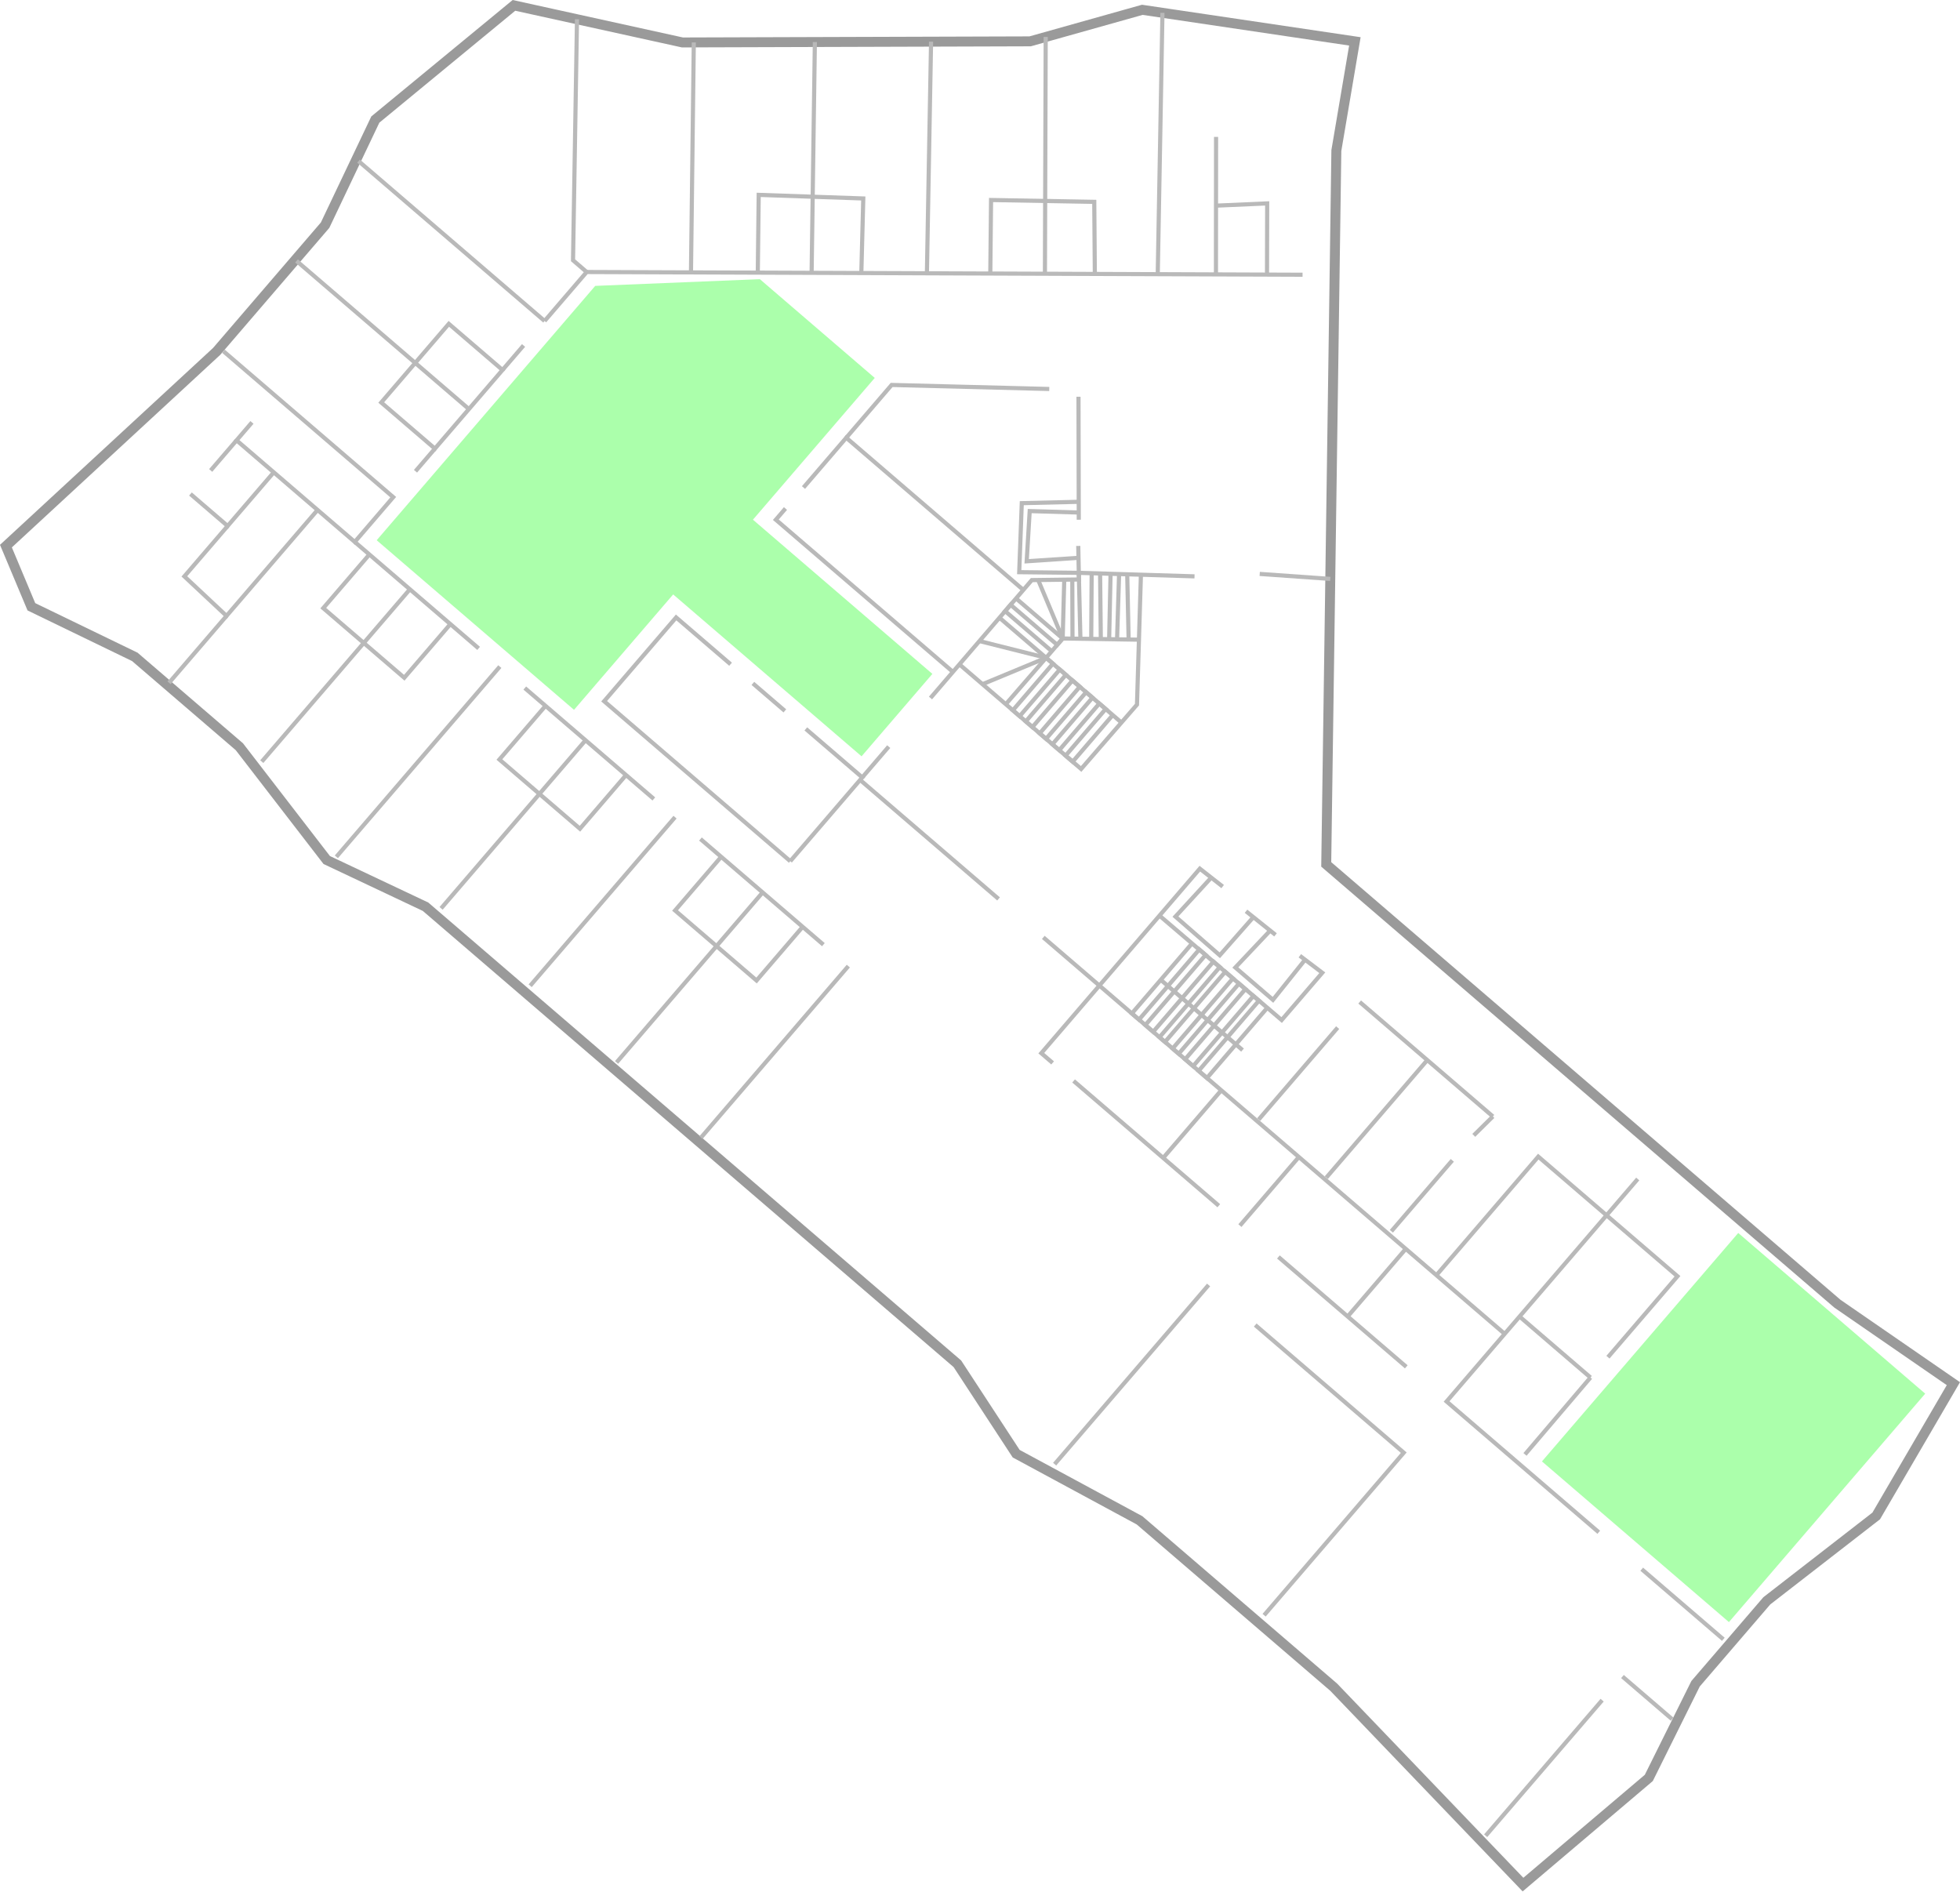
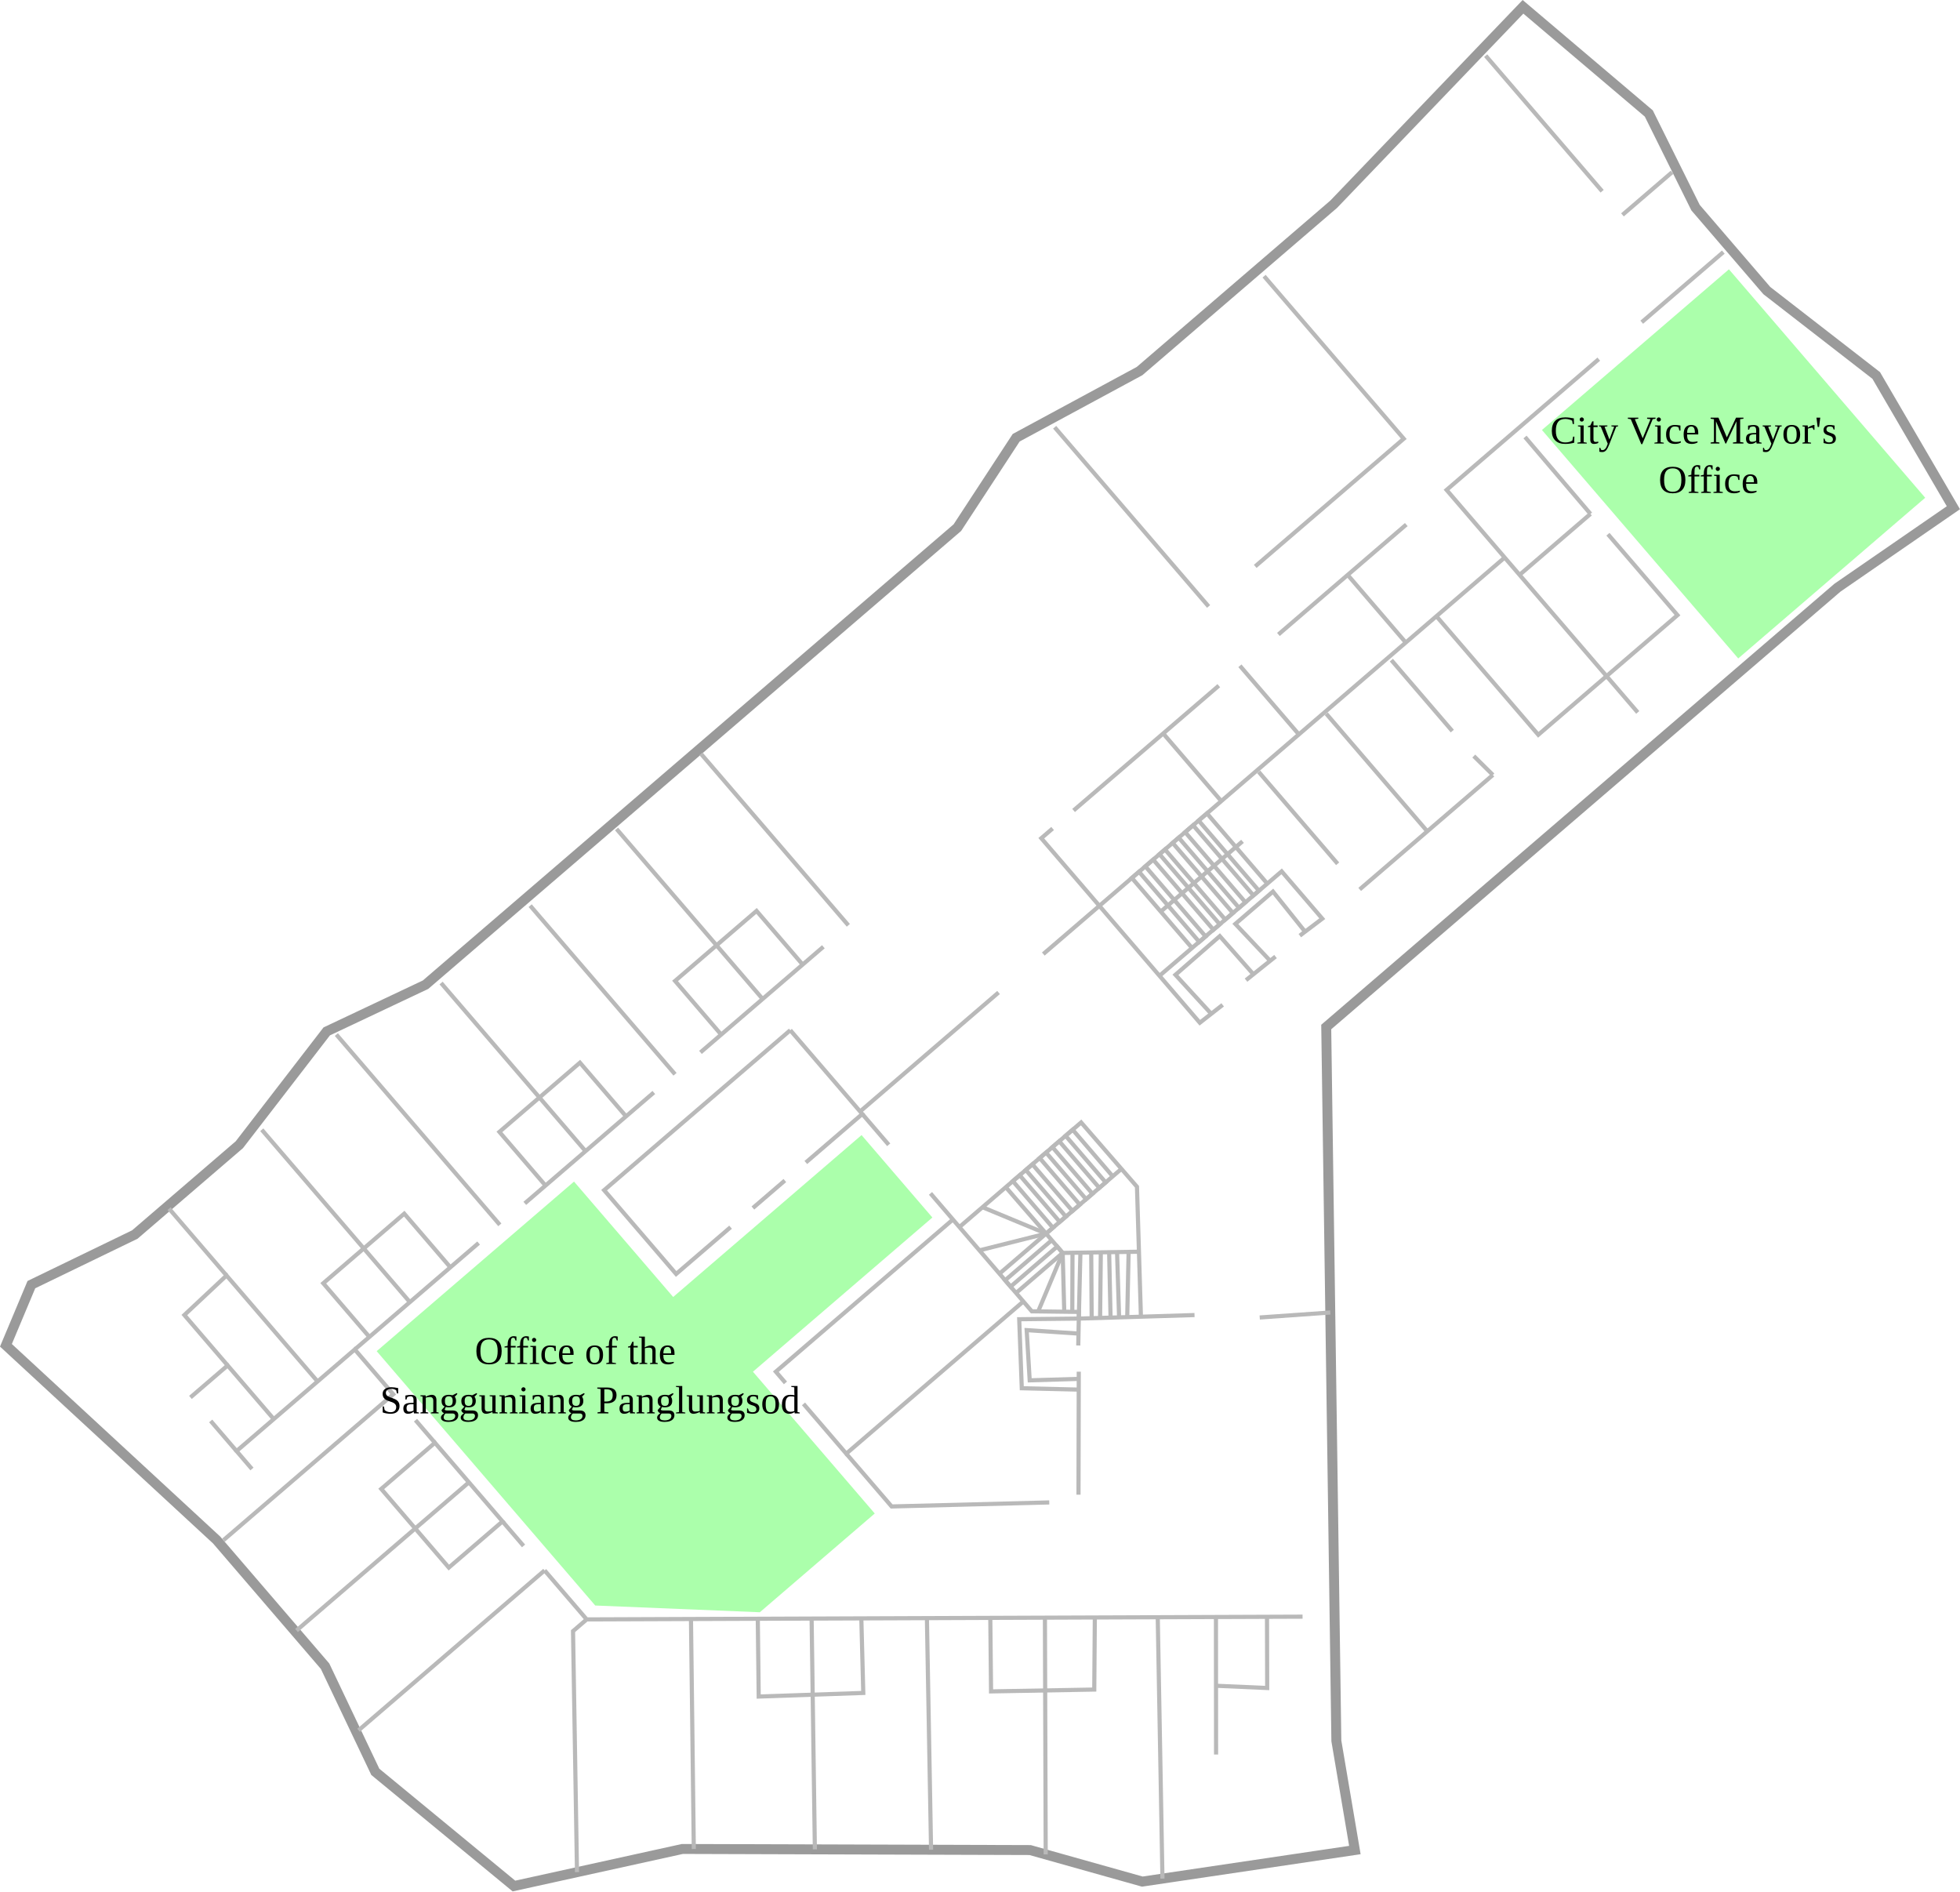
<svg xmlns="http://www.w3.org/2000/svg" width="171.357mm" height="165.342mm" viewBox="0 0 647.648 624.915" version="1.1" id="svg1" xml:space="preserve">
  <defs id="defs1" />
  <g id="layer1" transform="translate(-215.4899,-109.3864)">
-     <g id="g1" transform="matrix(0.5490305,0.4717765,-0.4717765,0.5490305,477.1148,-122.3407)">
+     <g id="g1" transform="matrix(0.5490305,-0.4717765,-0.4717765,-0.5490305,477.1148,966.0286)">
      <g id="layer2">
        <path style="fill:#59ff59;fill-opacity:0;stroke:#9a9a9a;stroke-width:4.535;stroke-dasharray:none;stroke-opacity:1" d="m 114.044,459.585 v 75.963 l -15.032,130.079 26.858,13.429 50.709,-13.429 h 62.935 l 63.937,13.228 48.103,-13.228 h 320.086 l 47.101,13.629 62.534,-13.629 h 116.85 l 124.266,12.026 11.825,-74.359 -11.825,-46.5 V 506.886 l 12.627,-61.933 -12.627,-68.747 -63.937,6.815 H 650.795 L 441.947,132.885 415.891,89.592 332.913,141.904 303.45,186.199 183.393,290.021 l -69.349,37.28 -14.03,80.773 z" id="path16" />
        <path style="fill:#59ff59;fill-opacity:0;stroke:#b9b9b9;stroke-width:1.89;stroke-dasharray:none;stroke-opacity:1" d="m 116.349,533.453 h 102.191 v 26.948 h -71.146 v -10.791" id="path35" />
        <path style="fill:#59ff59;fill-opacity:0;stroke:#b9b9b9;stroke-width:1.89;stroke-dasharray:none;stroke-opacity:1" d="m 147.394,560.401 v 18.121" id="path36" />
        <path style="fill:#59ff59;fill-opacity:0;stroke:#b9b9b9;stroke-width:1.89;stroke-dasharray:none;stroke-opacity:1" d="m 147.394,592.694 h 22.393 v -32.293" id="path37" />
        <path style="fill:#59ff59;fill-opacity:0;stroke:#b9b9b9;stroke-width:1.89;stroke-dasharray:none;stroke-opacity:1" d="m 169.787,592.694 v 30.329 l 26.361,1.134 v -63.756" id="path38" />
        <path style="fill:#59ff59;fill-opacity:0;stroke:#b9b9b9;stroke-width:1.89;stroke-dasharray:none;stroke-opacity:1" d="m 218.54,560.401 h 74.547" id="path39" />
        <path style="fill:#59ff59;fill-opacity:0;stroke:#b9b9b9;stroke-width:1.89;stroke-dasharray:none;stroke-opacity:1" d="m 320.866,560.401 h 77.665" id="path40" />
        <path style="fill:#59ff59;fill-opacity:0;stroke:#b9b9b9;stroke-width:1.89;stroke-dasharray:none;stroke-opacity:1" d="M 426.592,560.401 H 500.573" id="path41" />
        <path style="fill:#59ff59;fill-opacity:0;stroke:#b9b9b9;stroke-width:1.89;stroke-dasharray:none;stroke-opacity:1" d="m 515.596,560.401 v 103.221" id="path42" />
        <path style="fill:#59ff59;fill-opacity:0;stroke:#b9b9b9;stroke-width:1.89;stroke-dasharray:none;stroke-opacity:1" d="m 439.064,560.401 v 32.293 h 49.037 v -32.293" id="path43" />
        <path style="fill:#59ff59;fill-opacity:0;stroke:#b9b9b9;stroke-width:1.89;stroke-dasharray:none;stroke-opacity:1" d="m 464.008,560.401 v 102.305" id="path44" />
        <path style="fill:#59ff59;fill-opacity:0;stroke:#b9b9b9;stroke-width:1.89;stroke-dasharray:none;stroke-opacity:1" d="m 357.431,560.401 v 101.172" id="path45" />
        <path style="fill:#59ff59;fill-opacity:0;stroke:#b9b9b9;stroke-width:1.89;stroke-dasharray:none;stroke-opacity:1" d="m 333.337,560.401 v 32.293 h 48.47 v -32.293" id="path46" />
        <path style="fill:#59ff59;fill-opacity:0;stroke:#b9b9b9;stroke-width:1.89;stroke-dasharray:none;stroke-opacity:1" d="m 227.327,560.401 v 32.293 h 48.753 v -32.293" id="path47" />
        <path style="fill:#59ff59;fill-opacity:0;stroke:#b9b9b9;stroke-width:1.89;stroke-dasharray:none;stroke-opacity:1" d="M 251.704,560.401 V 664.124" id="path48" />
        <path style="fill:#59ff59;fill-opacity:0;stroke:#b9b9b9;stroke-width:1.89;stroke-dasharray:none;stroke-opacity:1" d="M 305.843,560.401 V 674.895" id="path49" />
        <path style="fill:#59ff59;fill-opacity:0;stroke:#b9b9b9;stroke-width:1.89;stroke-dasharray:none;stroke-opacity:1" d="M 411.286,560.401 V 661.856" id="path50" />
        <path style="fill:#59ff59;fill-opacity:0;stroke:#b9b9b9;stroke-width:1.89;stroke-dasharray:none;stroke-opacity:1" d="m 196.147,624.157 v 40.25" id="path51" />
        <path style="fill:#59ff59;fill-opacity:0;stroke:#b9b9b9;stroke-width:1.89;stroke-dasharray:none;stroke-opacity:1" d="M 218.54,480.448 H 114.797" id="path52" />
        <path style="fill:#59ff59;fill-opacity:0;stroke:#b9b9b9;stroke-width:1.89;stroke-dasharray:none;stroke-opacity:1" d="m 218.54,456.922 h -32.313 v 47.336 h 32.313 z" id="path54" />
        <path style="fill:#59ff59;fill-opacity:0;stroke:#b9b9b9;stroke-width:1.89;stroke-dasharray:none;stroke-opacity:1" d="m 218.54,504.258 v 13.606" id="path55" />
        <path style="fill:#59ff59;fill-opacity:0;stroke:#b9b9b9;stroke-width:1.89;stroke-dasharray:none;stroke-opacity:1" d="M 218.54,456.922 V 442.182" id="path56" />
        <path style="fill:#59ff59;fill-opacity:0;stroke:#b9b9b9;stroke-width:1.89;stroke-dasharray:none;stroke-opacity:1" d="M 218.54,427.443 H 106.577" id="path57" />
        <path style="fill:#59ff59;fill-opacity:0;stroke:#b9b9b9;stroke-width:1.89;stroke-dasharray:none;stroke-opacity:1" d="M 218.54,427.443 V 397.964 L 467.197,185.943" id="path58" />
        <path style="fill:#59ff59;fill-opacity:0;stroke:#b9b9b9;stroke-width:1.89;stroke-dasharray:none;stroke-opacity:1" d="m 218.54,397.964 -8.22,1e-5 -70.319,-84.616" id="path59" />
        <path style="fill:#59ff59;fill-opacity:0;stroke:#b9b9b9;stroke-width:1.89;stroke-dasharray:none;stroke-opacity:1" d="m 187.329,286.618 67.435,80.459" id="path60" />
        <path style="fill:#59ff59;fill-opacity:0;stroke:#b9b9b9;stroke-width:1.89;stroke-dasharray:none;stroke-opacity:1" d="m 277.972,347.289 -22.825,-27.203 37.28,-29.864 21.51,26.401" id="path61" />
        <path style="fill:#59ff59;fill-opacity:0;stroke:#b9b9b9;stroke-width:1.89;stroke-dasharray:none;stroke-opacity:1" d="M 296.668,331.347 229.13,250.469" id="path62" />
        <path style="fill:#59ff59;fill-opacity:0;stroke:#b9b9b9;stroke-width:1.89;stroke-dasharray:none;stroke-opacity:1" d="M 336.718,297.198 269.251,215.773" id="path63" />
        <path style="fill:#59ff59;fill-opacity:0;stroke:#b9b9b9;stroke-width:1.89;stroke-dasharray:none;stroke-opacity:1" d="M 358.734,278.425 337.122,252.742 373.4,222.677 395.048,247.462" id="path64" />
        <path style="fill:#59ff59;fill-opacity:0;stroke:#b9b9b9;stroke-width:1.89;stroke-dasharray:none;stroke-opacity:1" d="m 377.71,262.245 -70.167,-82.2" id="path65" />
        <path style="fill:#59ff59;fill-opacity:0;stroke:#b9b9b9;stroke-width:1.89;stroke-dasharray:none;stroke-opacity:1" d="M 416.897,228.832 340.777,136.947" id="path66" />
        <path style="fill:#59ff59;fill-opacity:0;stroke:#b9b9b9;stroke-width:1.89;stroke-dasharray:none;stroke-opacity:1" d="M 437.115,211.593 396.249,163.951" id="path67" />
        <path style="fill:#59ff59;fill-opacity:0;stroke:#b9b9b9;stroke-width:1.89;stroke-dasharray:none;stroke-opacity:1" d="M 454.848,196.472 433.729,171.768 416.682,187.772" id="path68" />
        <path style="fill:#59ff59;fill-opacity:0;stroke:#b9b9b9;stroke-width:1.89;stroke-dasharray:none;stroke-opacity:1" d="M 464.291,541.36 H 352.258 v -50.424 h 32.767" id="path75" />
        <path style="fill:#59ff59;fill-opacity:0;stroke:#b9b9b9;stroke-width:1.89;stroke-dasharray:none;stroke-opacity:1" d="m 398.454,490.936 h 19.241" id="path76" />
        <path style="fill:#59ff59;fill-opacity:0;stroke:#b9b9b9;stroke-width:1.89;stroke-dasharray:none;stroke-opacity:1" d="m 430.322,490.936 h 33.969 v 50.424" id="path77" />
        <path style="fill:#59ff59;fill-opacity:0;stroke:#b9b9b9;stroke-width:1.89;stroke-dasharray:none;stroke-opacity:1" d="M 464.291,490.936 V 472.412" id="path78" />
        <path style="fill:#59ff59;fill-opacity:0;stroke:#b9b9b9;stroke-width:1.89;stroke-dasharray:none;stroke-opacity:1" d="M 464.291,443.15 V 427.443 372.198 L 480.43,357.967 470.208,346.543" id="path79" />
        <path style="fill:#59ff59;fill-opacity:0;stroke:#b9b9b9;stroke-width:1.89;stroke-dasharray:none;stroke-opacity:1" d="M 464.291,427.443 H 357.714 v -6.741" id="path80" />
        <path style="fill:#59ff59;fill-opacity:0;stroke:#b9b9b9;stroke-width:1.89;stroke-dasharray:none;stroke-opacity:1" d="m 357.714,408.074 v -29.952 h 106.577" id="path81" />
        <path style="fill:#59ff59;fill-opacity:0;stroke:#b9b9b9;stroke-width:1.89;stroke-dasharray:none;stroke-opacity:1" d="m 357.714,378.122 v -31.78 l 55.772,-45.497" id="path82" />
        <path style="fill:#59ff59;fill-opacity:0;stroke:#b9b9b9;stroke-width:1.89;stroke-dasharray:none;stroke-opacity:1" d="m 425.913,294.832 36.679,42.491" id="path83" />
        <path style="fill:#59ff59;fill-opacity:0;stroke:#b9b9b9;stroke-width:1.89;stroke-dasharray:none;stroke-opacity:1" d="m 457.248,331.133 -19.31,17.414 19.642,24.653 20.82,-17.5 41.112,-33.209" id="path84" />
        <path style="fill:#59ff59;fill-opacity:0;stroke:#b9b9b9;stroke-width:1.89;stroke-dasharray:none;stroke-opacity:1" d="m 541.36,302.248 25.913,-19.26" id="path85" />
        <path style="fill:#59ff59;fill-opacity:0;stroke:#b9b9b9;stroke-width:1.89;stroke-dasharray:none;stroke-opacity:1" d="m 500.47,337.873 37.282,46.15 -0.2,38.883 h -73.261" id="path86" />
        <path style="fill:#59ff59;fill-opacity:0;stroke:#b9b9b9;stroke-width:1.89;stroke-dasharray:none;stroke-opacity:1" d="M 537.28,394.846 H 465" id="path87" />
        <path style="fill:#59ff59;fill-opacity:0;stroke:#b9b9b9;stroke-width:1.89;stroke-dasharray:none;stroke-opacity:1" d="m 492.211,422.906 0.144,-28.06 h 4.108 v 28.06 h 4.11 v -28.06 h 3.685 v 28.06 h 3.968 v -28.06 h 4.393 v 28.06 h 3.827 v -28.06 h 3.827 v 28.06 h 4.11 v -28.06 h 3.827 v 28.06 h 4.252 v -28.06" id="path98" />
        <path style="fill:#59ff59;fill-opacity:0;stroke:#b9b9b9;stroke-width:1.89;stroke-dasharray:none;stroke-opacity:1" d="m 492.355,394.846 -14.175,28.06" id="path99" />
        <path style="fill:#59ff59;fill-opacity:0;stroke:#b9b9b9;stroke-width:1.89;stroke-dasharray:none;stroke-opacity:1" d="m 492.355,394.846 -28.064,14.031" id="path100" />
        <path style="fill:#59ff59;fill-opacity:0;stroke:#b9b9b9;stroke-width:1.89;stroke-dasharray:none;stroke-opacity:1" d="m 519.111,360.948 -26.758,22.276 0.002,11.622" id="path103" />
        <path style="fill:#59ff59;fill-opacity:0;stroke:#b9b9b9;stroke-width:1.89;stroke-dasharray:none;stroke-opacity:1" d="m 464.291,383.225 h 28.062 v 3.827 H 464.291 v 3.827 h 28.062" id="path104" />
        <path style="fill:#59ff59;fill-opacity:0;stroke:#b9b9b9;stroke-width:1.89;stroke-dasharray:none;stroke-opacity:1" d="M 492.353,383.225 466.476,370.271" id="path105" />
        <path style="fill:#59ff59;fill-opacity:0;stroke:#b9b9b9;stroke-width:1.89;stroke-dasharray:none;stroke-opacity:1" d="m 475.403,362.399 16.95,20.825" id="path106" />
        <path style="fill:#59ff59;fill-opacity:0;stroke:#b9b9b9;stroke-width:1.89;stroke-dasharray:none;stroke-opacity:1" d="M 495.797,380.357 478.155,359.972" id="path107" />
        <path style="fill:#59ff59;fill-opacity:0;stroke:#b9b9b9;stroke-width:1.89;stroke-dasharray:none;stroke-opacity:1" d="m 478.401,355.7 20.172,22.347" id="path108" />
        <path style="fill:#59ff59;fill-opacity:0;stroke:#b9b9b9;stroke-width:1.89;stroke-dasharray:none;stroke-opacity:1" d="m 502.366,374.889 -19.396,-22.88" id="path109" />
        <path style="fill:#59ff59;fill-opacity:0;stroke:#b9b9b9;stroke-width:1.89;stroke-dasharray:none;stroke-opacity:1" d="M 485.965,349.59 505.732,372.086" id="path110" />
        <path style="fill:#59ff59;fill-opacity:0;stroke:#b9b9b9;stroke-width:1.89;stroke-dasharray:none;stroke-opacity:1" d="M 508.655,369.653 489.683,346.587" id="path111" />
        <path style="fill:#59ff59;fill-opacity:0;stroke:#b9b9b9;stroke-width:1.89;stroke-dasharray:none;stroke-opacity:1" d="m 492.715,344.138 18.716,23.204" id="path112" />
        <path style="fill:#59ff59;fill-opacity:0;stroke:#b9b9b9;stroke-width:1.89;stroke-dasharray:none;stroke-opacity:1" d="M 515.489,363.964 495.604,341.804" id="path113" />
        <path style="fill:#59ff59;fill-opacity:0;stroke:#b9b9b9;stroke-width:1.89;stroke-dasharray:none;stroke-opacity:1" d="m 460.448,334.84 -17.416,14.087 13.889,18.283 16.911,-16.615" id="path114" />
        <path style="fill:#59ff59;fill-opacity:0;stroke:#b9b9b9;stroke-width:1.89;stroke-dasharray:none;stroke-opacity:1" d="m 464.996,492.455 h 82.629" id="path115" />
        <path style="fill:#59ff59;fill-opacity:0;stroke:#b9b9b9;stroke-width:1.89;stroke-dasharray:none;stroke-opacity:1" d="M 574.553,492.455 H 852.226" id="path116" />
        <path style="fill:#59ff59;fill-opacity:0;stroke:#b9b9b9;stroke-width:1.89;stroke-dasharray:none;stroke-opacity:1" d="M 1018.783,533.142 H 969.678" id="path117" />
        <path style="fill:#59ff59;fill-opacity:0;stroke:#b9b9b9;stroke-width:1.89;stroke-dasharray:none;stroke-opacity:1" d="M 943.822,533.142 H 852.226 V 399.256" id="path118" />
        <path style="fill:#59ff59;fill-opacity:0;stroke:#b9b9b9;stroke-width:1.89;stroke-dasharray:none;stroke-opacity:1" d="m 811.138,492.455 v -71.353 h 83.78 v 48.704" id="path120" />
        <path style="fill:#59ff59;fill-opacity:0;stroke:#b9b9b9;stroke-width:1.89;stroke-dasharray:none;stroke-opacity:1" d="M 894.918,482.033 H 852.226" id="path121" />
        <path style="fill:#59ff59;fill-opacity:0;stroke:#b9b9b9;stroke-width:1.89;stroke-dasharray:none;stroke-opacity:1" d="M 827.974,533.142 H 751.009" id="path122" />
        <path style="fill:#59ff59;fill-opacity:0;stroke:#b9b9b9;stroke-width:1.89;stroke-dasharray:none;stroke-opacity:1" d="M 792.699,533.142 V 492.455" id="path123" />
        <path style="fill:#59ff59;fill-opacity:0;stroke:#b9b9b9;stroke-width:1.89;stroke-dasharray:none;stroke-opacity:1" d="M 728.361,533.744 V 493.057" id="path124" />
        <path style="fill:#59ff59;fill-opacity:0;stroke:#b9b9b9;stroke-width:1.89;stroke-dasharray:none;stroke-opacity:1" d="M 715.132,533.142 H 627.745" id="path126" />
        <path style="fill:#59ff59;fill-opacity:0;stroke:#b9b9b9;stroke-width:1.89;stroke-dasharray:none;stroke-opacity:1" d="M 681.661,533.142 V 493.257" id="path127" />
        <path style="fill:#59ff59;fill-opacity:0;stroke:#b9b9b9;stroke-width:1.89;stroke-dasharray:none;stroke-opacity:1" d="m 615.118,533.142 h -6.815 V 422.105 l 13.228,-0.601" id="path128" />
        <path style="fill:#59ff59;fill-opacity:0;stroke:#b9b9b9;stroke-width:1.89;stroke-dasharray:none;stroke-opacity:1" d="m 636.965,423.107 17.237,-0.601" id="path129" />
        <path style="fill:#59ff59;fill-opacity:0;stroke:#b9b9b9;stroke-width:1.89;stroke-dasharray:none;stroke-opacity:1" d="m 668.833,422.505 12.827,-0.802 v 28.461 l -73.357,0.2" id="path130" />
        <path style="fill:#59ff59;fill-opacity:0;stroke:#b9b9b9;stroke-width:1.89;stroke-dasharray:none;stroke-opacity:1" d="m 614.918,421.804 -0.802,24.152 26.858,0.2 0.291,-23.199" id="path131" />
        <path style="fill:#59ff59;fill-opacity:0;stroke:#b9b9b9;stroke-width:1.89;stroke-dasharray:none;stroke-opacity:1" d="m 651.08,422.614 -1.088,23.141 h 22.649 l -0.813,-23.437" id="path132" />
        <path style="fill:#59ff59;fill-opacity:0;stroke:#b9b9b9;stroke-width:1.89;stroke-dasharray:none;stroke-opacity:1" d="M 677.051,472.212 H 627.845" id="path144" />
        <path style="fill:#59ff59;fill-opacity:0;stroke:#b9b9b9;stroke-width:1.89;stroke-dasharray:none;stroke-opacity:1" d="m 627.845,450.241 v 42.214 h 4.309 v -42.214 h 3.808 v 42.214 h 4.71 v -42.214 h 3.808 v 42.214 h 3.307 v -42.214 h 4.61 v 42.214 h 3.647 v -42.214 h 3.869 v 42.214 h 4.81 v -42.214 h 3.307 v 42.214 h 5.011 v -42.214" id="path146" />
        <path style="fill:#59ff59;fill-opacity:0;stroke:#b9b9b9;stroke-width:1.89;stroke-dasharray:none;stroke-opacity:1" d="M 703.307,491.453 V 436.135" id="path148" />
        <path style="fill:#59ff59;fill-opacity:0;stroke:#b9b9b9;stroke-width:1.89;stroke-dasharray:none;stroke-opacity:1" d="M 703.307,420.702 H 783.479" id="path149" />
        <path style="fill:#59ff59;fill-opacity:0;stroke:#b9b9b9;stroke-width:1.89;stroke-dasharray:none;stroke-opacity:1" d="m 743.994,420.702 v 70.752" id="path150" />
        <path style="fill:#59ff59;fill-opacity:0;stroke:#b9b9b9;stroke-width:1.89;stroke-dasharray:none;stroke-opacity:1" d="m 783.479,420.702 -1.002,12.226" id="path151" />
        <path style="fill:#59ff59;fill-opacity:0;stroke:#b9b9b9;stroke-width:1.89;stroke-dasharray:none;stroke-opacity:1" d="m 782.477,447.96 v 42.691" id="path152" />
        <path style="fill:#59ff59;fill-opacity:0;stroke:#b9b9b9;stroke-width:1.89;stroke-dasharray:none;stroke-opacity:1" d="m 894.918,482.033 0.2,46.099" id="path153" />
        <path style="fill:#59ff59;fill-opacity:0;stroke:#b9b9b9;stroke-width:1.89;stroke-dasharray:none;stroke-opacity:1" d="m 994.932,590.265 v 81.575" id="path154" />
        <path style="fill:#59ff59;fill-opacity:0;stroke:#b9b9b9;stroke-width:1.89;stroke-dasharray:none;stroke-opacity:1" d="M 994.932,576.034 H 1024.796" id="path155" />
        <path style="fill:#59ff59;fill-opacity:0;stroke:#b9b9b9;stroke-width:1.89;stroke-dasharray:none;stroke-opacity:1" d="m 763.236,563.608 c 1.603,0 89.392,0 89.392,0 v 97.81" id="path156" />
        <path style="fill:#59ff59;fill-opacity:0;stroke:#b9b9b9;stroke-width:1.89;stroke-dasharray:none;stroke-opacity:1" d="M 735.175,563.608 V 671.439" id="path157" />
      </g>
      <g id="layer3">
        <path class="rooms" data-floorlocation="Fifth Floor" data-roomname="OFFICE OF THE SANGGUNIANG PANLUNGSOD" style="fill:#59ff59;fill-opacity:0.5;stroke:#b9b9b9;stroke-width:1.89;stroke-dasharray:none;stroke-opacity:0" d="m 457.772,434.246 c 0,0 -107.994,0 -107.994,0 V 348.927 h -69.162 l -54.989,51.304 v 153.063 h 118.766 v -69.445 h 113.38 z" id="path166" />
        <path class="rooms" data-floorlocation="Fifth Floor" data-roomname="Lipa City Vice Mayor_s Office" style="fill:#59ff59;fill-opacity:0.5;stroke:#b9b9b9;stroke-width:1.89;stroke-dasharray:none;stroke-opacity:0" d="M 903.072,388.043 H 1015.602 V 525.517 H 903.072 Z" id="path169" />
      </g>
    </g>
+     <text xml:space="preserve" style="font-size:13.053px;text-align:center;writing-mode:lr-tb;direction:ltr;text-anchor:middle;fill:#000000;stroke:#b9b9b9;stroke-width:1.262;stroke-opacity:0" x="788.215" y="255.931" id="text1">
+       <tspan id="tspan1" x="788.215" y="255.931" style="stroke-width:1.262">City Vice Mayor's </tspan>
+       <tspan x="788.215" y="272.247" id="tspan2" style="stroke-width:1.262">Office</tspan>
+     </text>
+     <text xml:space="preserve" style="font-size:13.053px;text-align:center;writing-mode:lr-tb;direction:ltr;text-anchor:middle;fill:#000000;stroke:#b9b9b9;stroke-width:1.262;stroke-opacity:0" x="418.646" y="560.05" id="text4">
+       <tspan x="418.646" y="560.05" id="tspan4" style="stroke-width:1.262">Office of the </tspan>
+       <tspan x="418.646" y="576.366" style="stroke-width:1.262" id="tspan5">Sangguniang Panglungsod</tspan>
+     </text>
  </g>
</svg>
